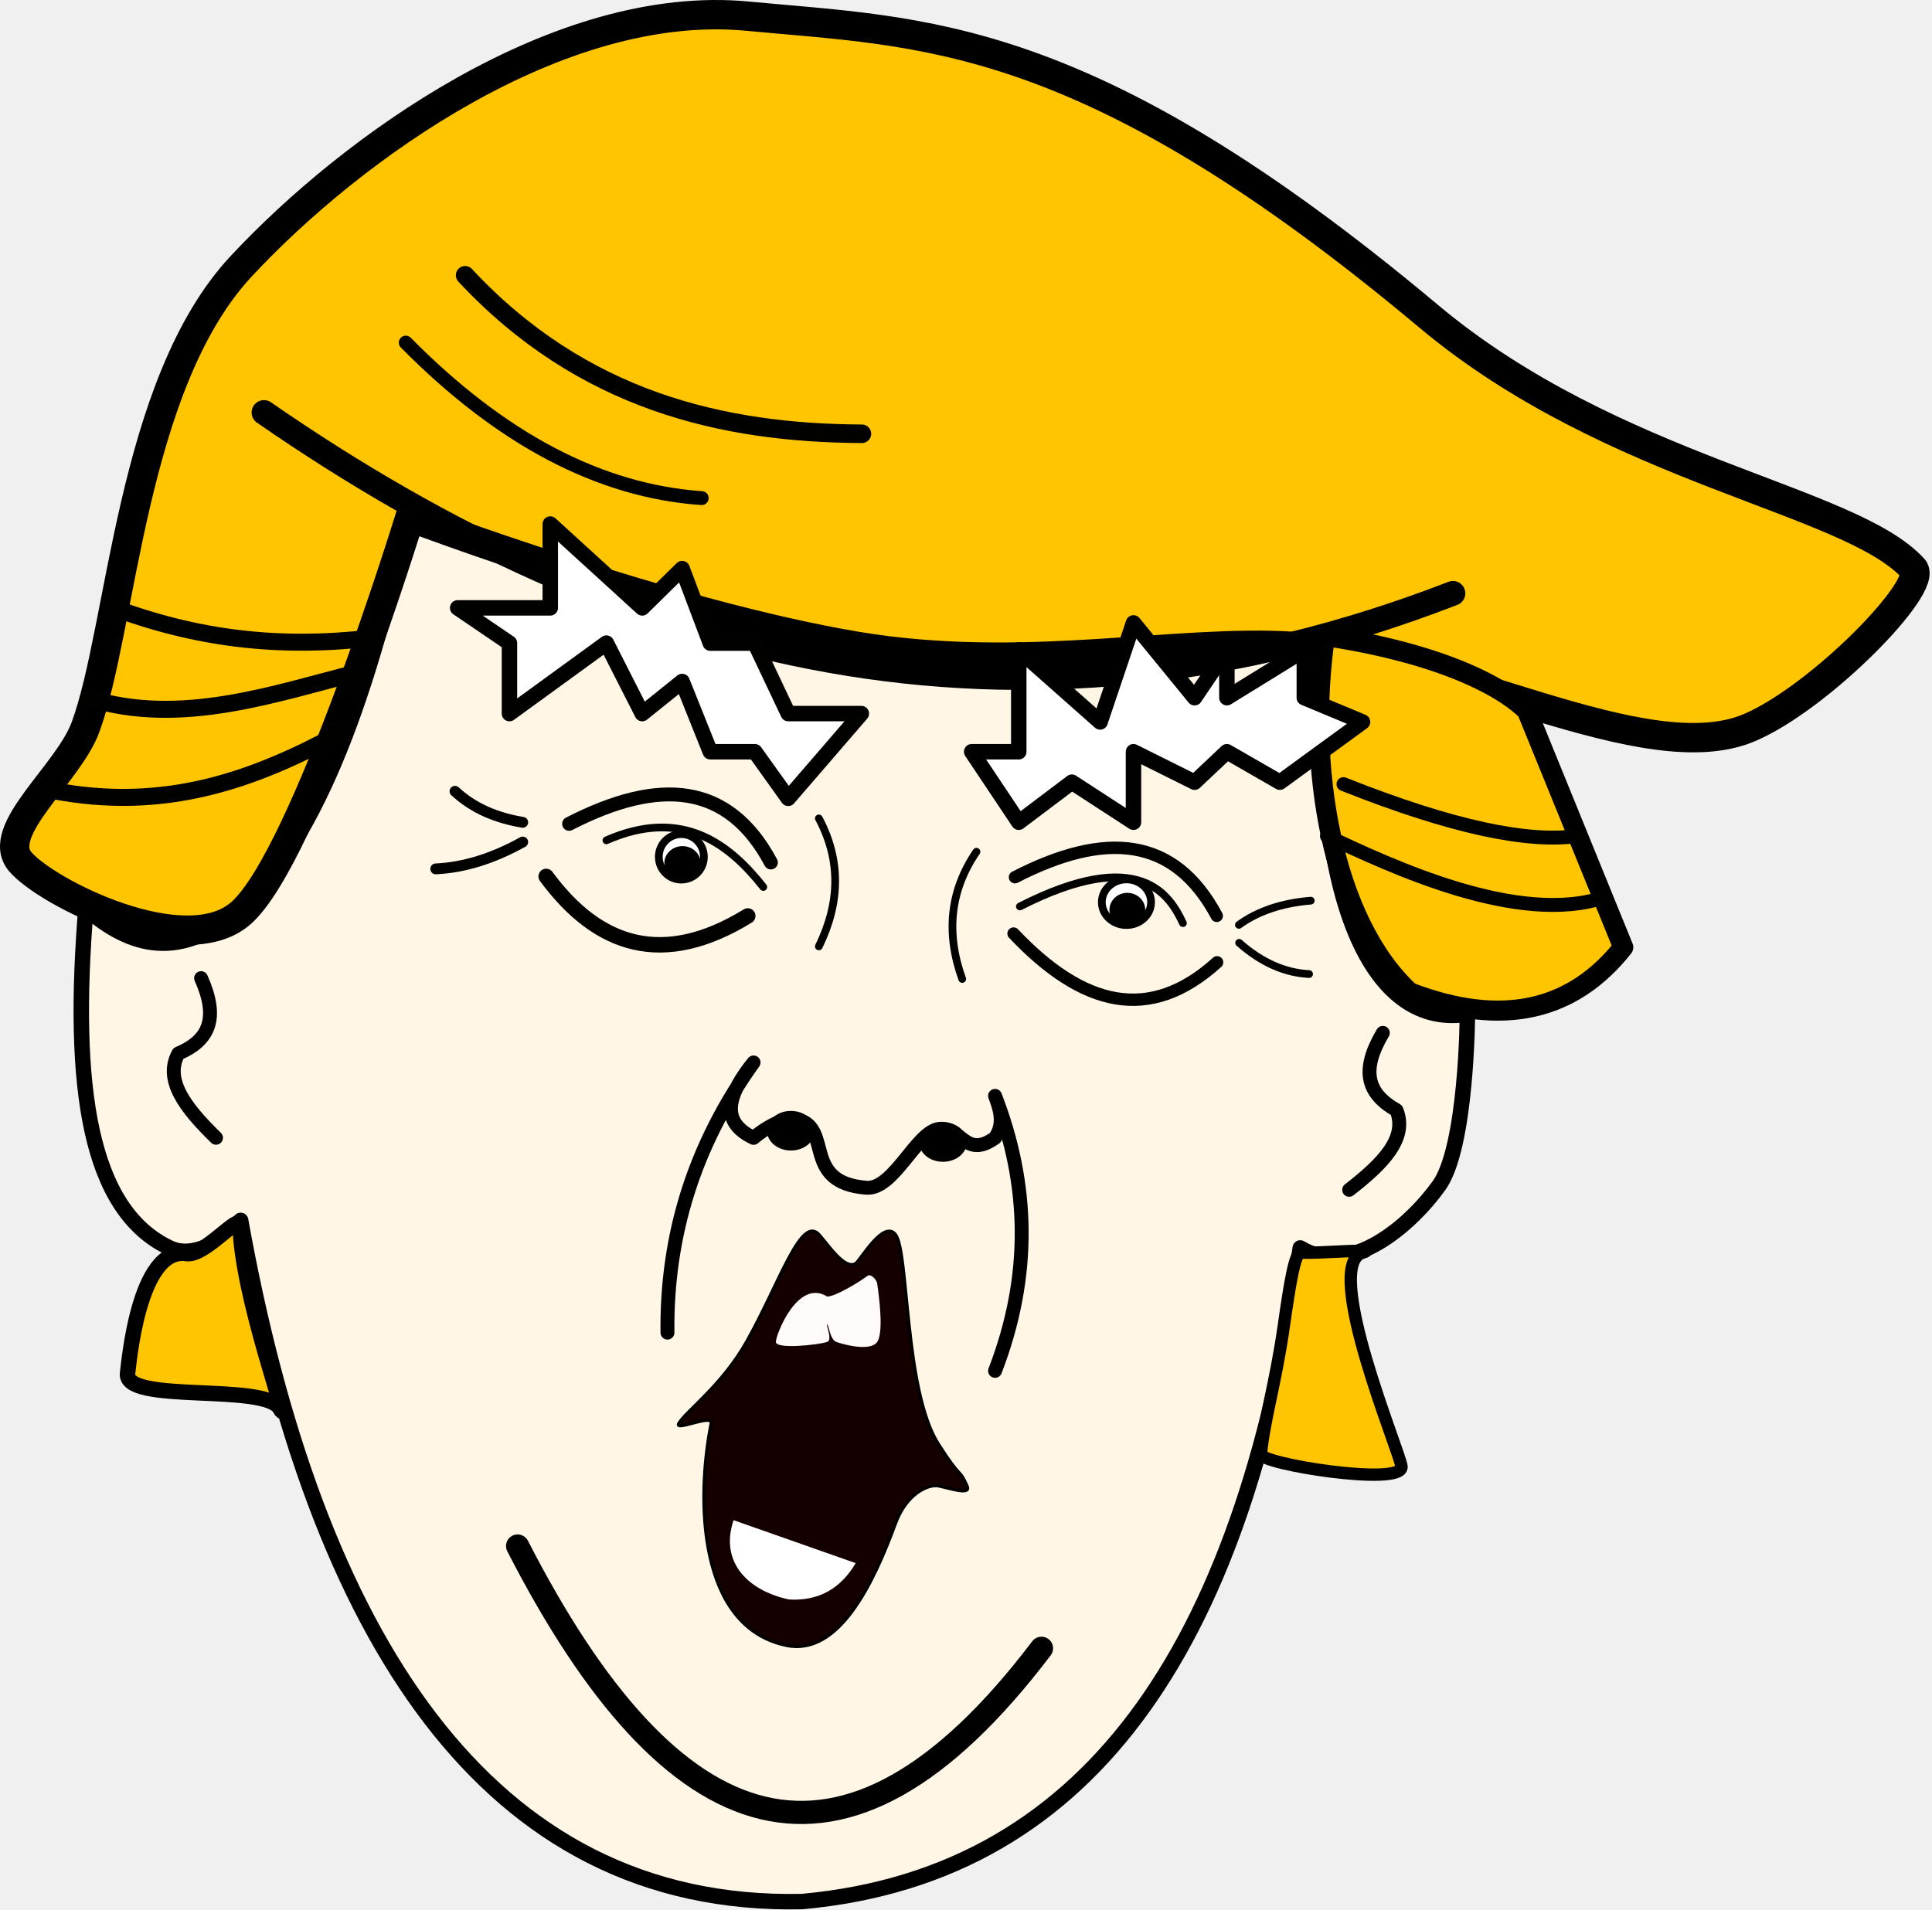
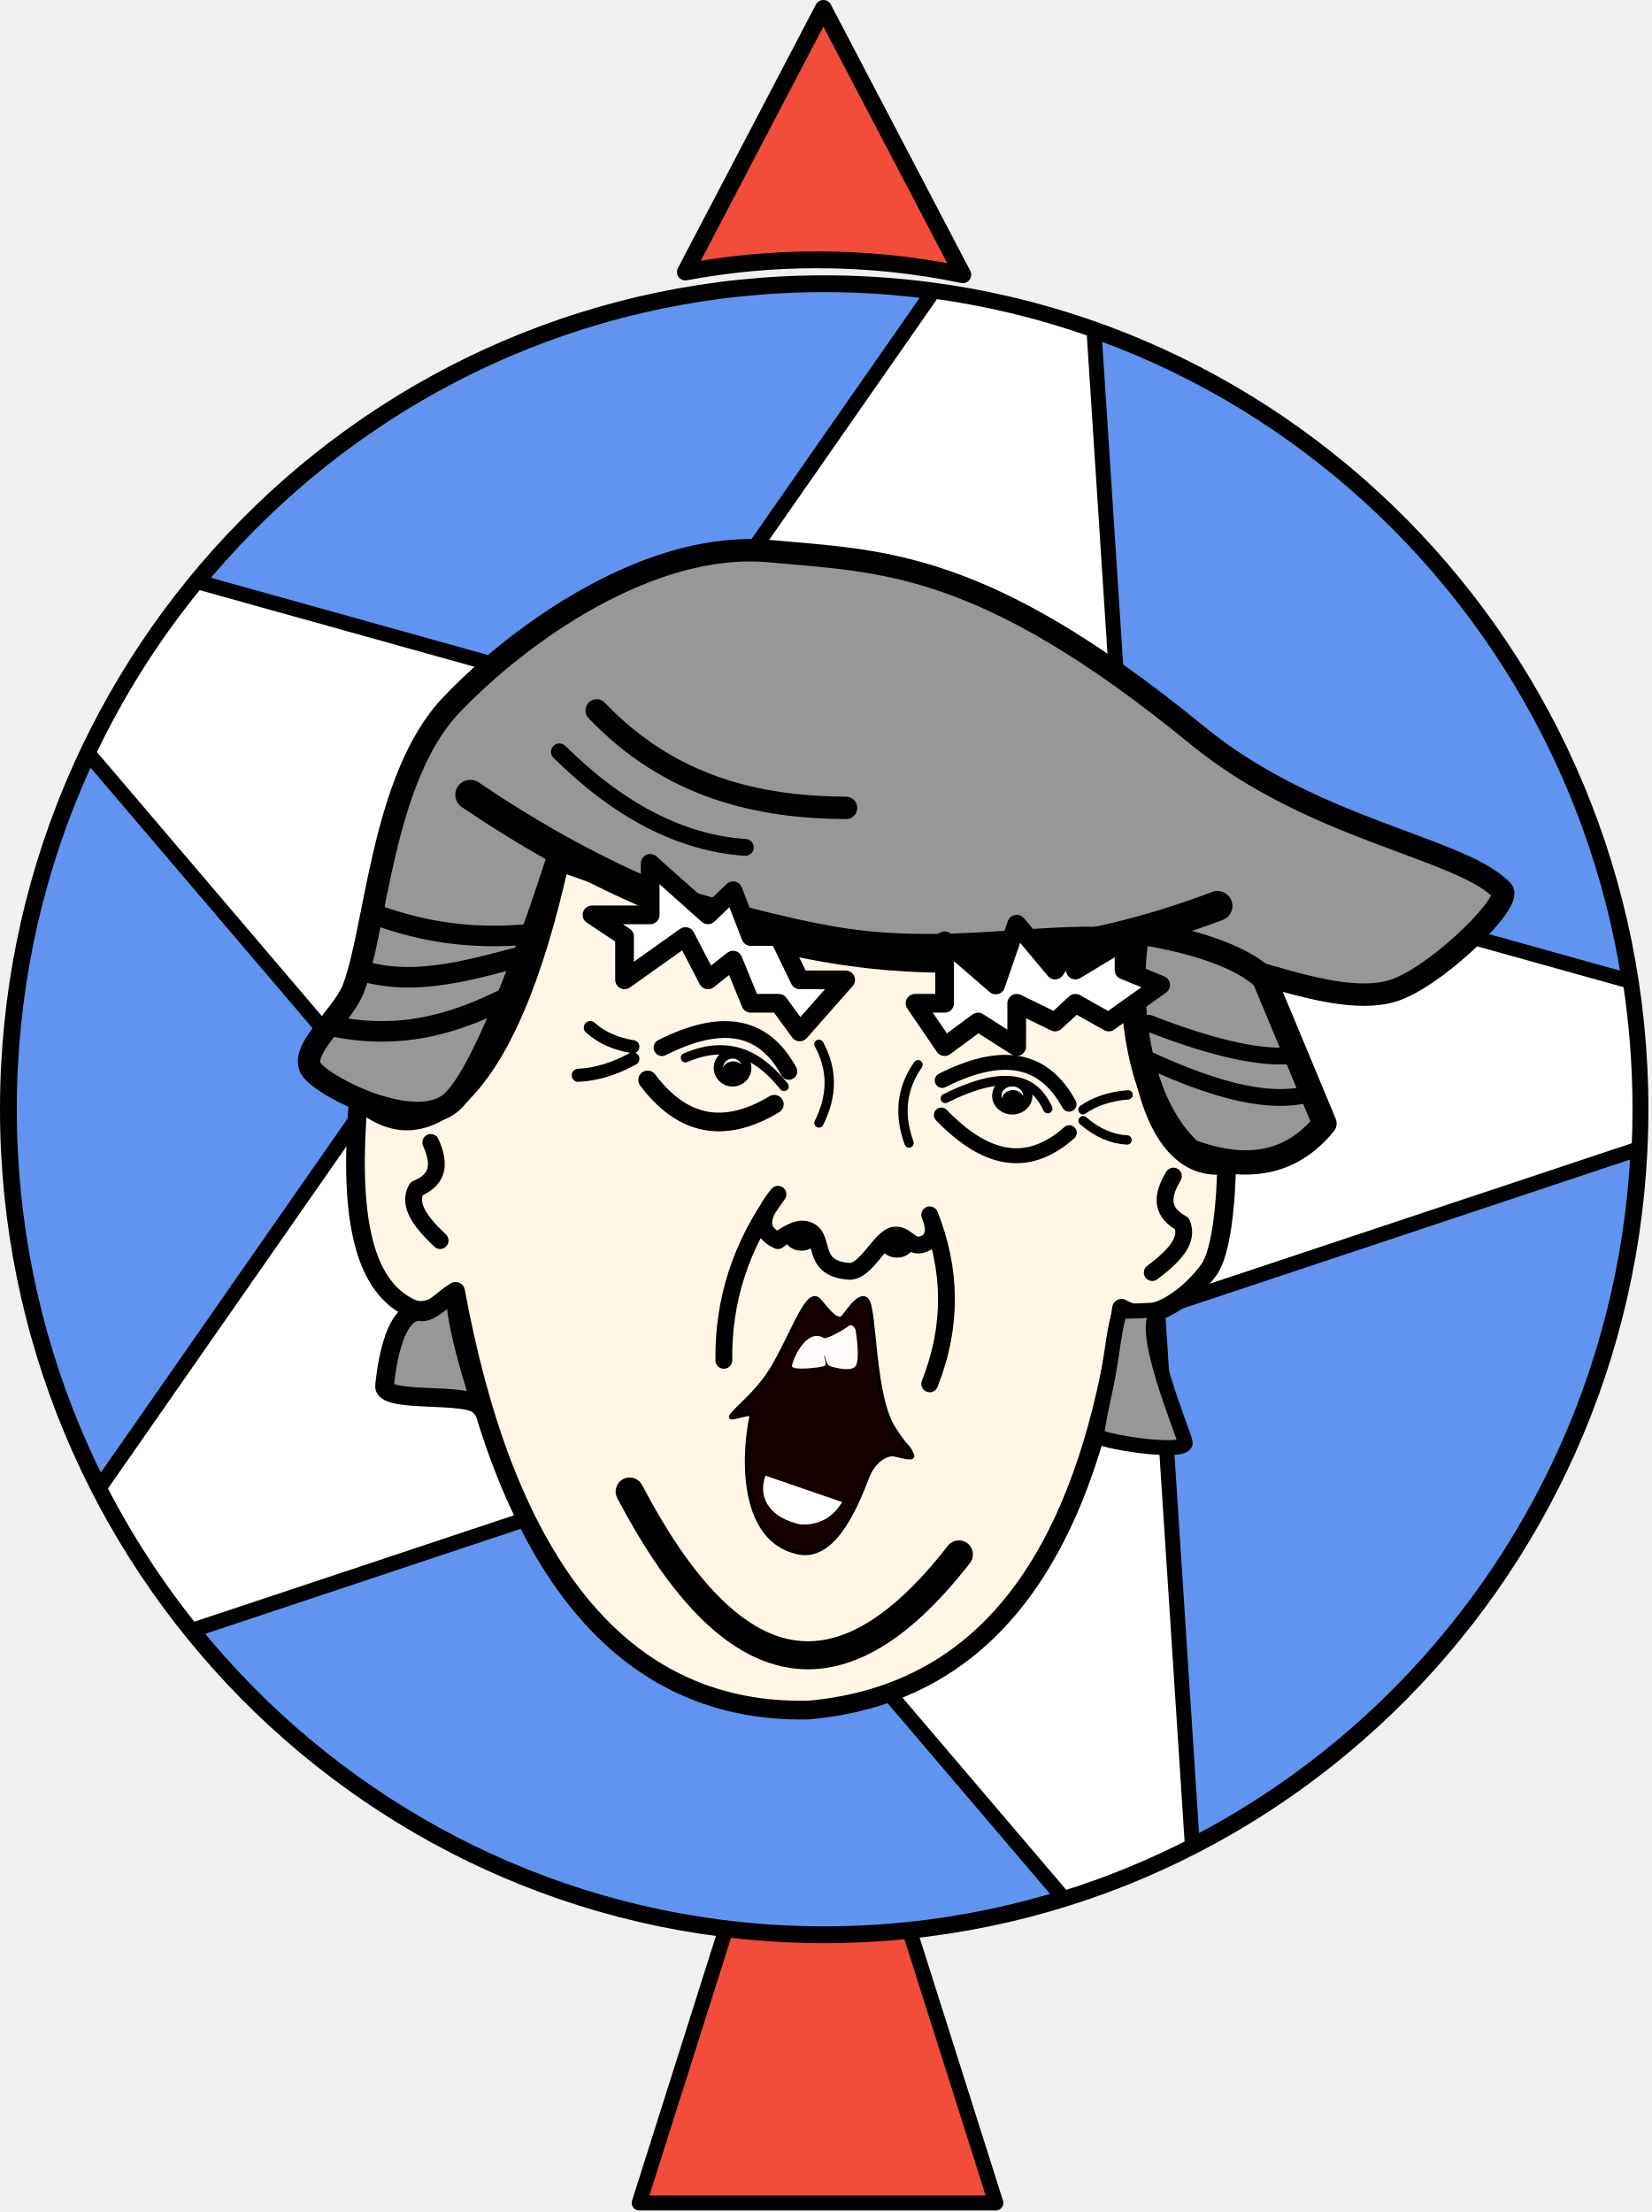
- <svg xmlns="http://www.w3.org/2000/svg" width="100%" height="100%" viewBox="0 0 625 618" version="1.1" xml:space="preserve" style="fill-rule:evenodd;clip-rule:evenodd;stroke-linecap:round;stroke-linejoin:round;stroke-miterlimit:1.5;">
-   <path d="M27.779,293.944c-4.664,57.471 0.967,97.514 27.131,109.838c7.407,3.489 17.072,-1.936 22.937,-8.914c24.068,133.772 79.161,222.629 181.61,220.403c96.457,-8.745 143.952,-88.243 161.172,-211.489c16.231,9.888 35.884,-7.581 44.897,-20.187c9.013,-12.607 9.181,-55.45 9.181,-55.45c-34.252,5.474 -50.782,-46.086 -45.741,-117.724c-149.532,10.567 -205.398,-5.859 -297.003,-43.846c-13.624,63.633 -31.509,106.826 -54.116,127.369c-19.273,16.963 -35.341,12.882 -50.068,0Z" style="fill:#fff6e6;stroke:#000;stroke-width:5px;" />
-   <path d="M6.519,278.771c8.396,10.003 53.383,32.633 71.461,16.659c21.018,-18.573 54.647,-128.097 54.647,-128.097c0,0 84.291,31.779 144.797,41.829c53.755,8.929 103.463,-2.531 141.095,0c50.866,3.422 113.979,40.565 147.456,26.251c22.904,-9.792 58.055,-45.871 53.014,-51.426c-20.475,-22.567 -97.077,-31.584 -156.806,-81.645c-111.425,-93.391 -163.669,-91.69 -220.317,-97.11c-61.064,-5.842 -128.176,42.599 -163.886,80.963c-35.71,38.363 -38.464,117.122 -50.374,149.218c-5.578,15.031 -29.482,33.355 -21.087,43.358Z" style="fill:#ffc500;stroke:#000;stroke-width:9.5px;" />
+ <svg xmlns="http://www.w3.org/2000/svg" width="100%" height="100%" viewBox="0 0 442 592" version="1.1" xml:space="preserve" style="fill-rule:evenodd;clip-rule:evenodd;stroke-linecap:round;stroke-linejoin:round;stroke-miterlimit:1.5;">
+   <path d="M266.516,589.577l-95.462,0l23.865,-75.302l47.732,0l23.865,75.302Z" style="fill:#f24c3a;stroke:#000;stroke-width:4px;" />
+   <ellipse cx="220.571" cy="296.864" rx="218.321" ry="220.928" style="fill:#6194f1;stroke:#010100;stroke-width:4.5px;" />
+   <path d="M249.812,77.905c14.839,2.013 29.208,5.538 42.95,10.415l8.878,136.756l134.639,37.543c1.72,11.162 2.612,22.599 2.612,34.245c0,3.541 -0.082,7.062 -0.246,10.562l-128.874,42.898l9.329,143.71c-10.971,5.63 -22.474,10.35 -34.412,14.061l-99.17,-116.411l-134.203,44.672c-9.485,-11.768 -17.797,-24.542 -24.753,-38.139l74.033,-106.22l-77.023,-90.413c7.838,-16.55 17.653,-31.962 29.135,-45.921l119.655,33.365l77.45,-111.123Z" style="fill:#fff;stroke:#010100;stroke-width:4px;" />
+   <path d="M257.668,73.525c-12.596,-2.619 -25.627,-3.993 -38.967,-3.993c-12.044,0 -23.837,1.12 -35.285,3.265l36.936,-70.547l37.316,71.275Z" style="fill:#f24c3a;stroke:#010100;stroke-width:4.5px;" />
+   <path d="M95.899,294.296c-2.425,29.22 0.502,49.579 14.105,55.844c3.851,1.774 8.876,-0.983 11.925,-4.532c12.513,68.013 41.155,113.19 94.417,112.059c50.147,-4.447 74.84,-44.865 83.792,-107.527c8.438,5.028 18.656,-3.854 23.341,-10.263c4.686,-6.409 4.774,-28.192 4.774,-28.192c-17.808,2.783 -26.402,-23.431 -23.781,-59.853c-77.74,5.372 -106.784,-2.98 -154.409,-22.293c-7.083,32.353 -16.381,54.313 -28.134,64.757c-10.02,8.625 -18.373,6.55 -26.03,0Z" style="fill:#fff6e6;stroke:#000;stroke-width:5px;" />
+   <path d="M83.622,286.582c4.365,5.086 27.754,16.592 37.152,8.47c10.927,-9.443 28.41,-65.128 28.41,-65.128c0,0 43.823,16.158 75.279,21.267c27.947,4.54 53.79,-1.287 73.354,0c26.445,1.74 59.256,20.624 76.661,13.347c11.907,-4.979 30.182,-23.322 27.562,-26.147c-10.645,-11.473 -50.47,-16.057 -81.522,-41.51c-57.929,-47.482 -85.091,-46.617 -114.541,-49.373c-31.747,-2.97 -66.638,21.659 -85.203,41.164c-18.565,19.505 -19.997,59.548 -26.189,75.866c-2.9,7.642 -15.328,16.958 -10.963,22.044Z" style="fill:#979797;stroke:#000;stroke-width:6px;" />
  <g>
-     <path d="M219.586,460.535c2.329,-3.946 14.161,-12.436 22.135,-26.766c10.726,-19.275 17.444,-40.72 23.259,-34.283c2.982,3.3 8.315,11.538 11.835,9.314c1.425,-0.9 9.041,-14.414 12.916,-9.314c4.259,5.605 2.844,50.491 13.835,67.734c7.825,12.275 6.5,7.416 9.289,13.567c1.464,3.229 -5.709,0.693 -9.289,0c-3.329,-0.645 -10.352,2.598 -13.835,12.063c-7.201,19.569 -18.366,43.114 -35.387,39.542c-28.691,-6.022 -29.206,-47.184 -24.296,-71.857c0.646,-3.243 -12.156,2.869 -10.462,0Z" style="fill:#150000;stroke:#000;stroke-width:1px;" />
-     <path d="M237.306,491.869l39.509,13.899c-4.88,8.266 -12.004,12.327 -21.592,11.767c-13.987,-3.071 -22.327,-12.593 -17.917,-25.666Z" style="fill:#fff;" />
-     <path d="M250.998,434.197c0,2.448 13.828,0.943 16.593,0c1.841,-0.627 -0.493,-5.655 0,-5.655c0.493,0 0.9,4.936 2.957,5.655c2.696,0.943 11.018,3.148 13.221,0c2.204,-3.148 0.525,-15.327 0,-18.889c-0.191,-1.296 -2.09,-3.306 -3.147,-2.487c-2.304,1.785 -10.432,6.755 -13.031,6.688c-9.478,-5.91 -16.593,12.24 -16.593,14.688Z" style="fill:#fffbfb;" />
+     <path d="M195.617,378.995c1.211,-2.006 7.363,-6.323 11.508,-13.609c5.577,-9.799 9.069,-20.702 12.093,-17.43c1.55,1.678 4.323,5.867 6.152,4.736c0.741,-0.458 4.701,-7.329 6.715,-4.736c2.215,2.85 1.479,25.671 7.193,34.438c4.068,6.241 3.379,3.77 4.829,6.898c0.762,1.642 -2.968,0.352 -4.829,0c-1.731,-0.328 -5.382,1.321 -7.193,6.133c-3.743,9.949 -9.548,21.92 -18.397,20.104c-14.916,-3.062 -15.184,-23.989 -12.631,-36.534c0.335,-1.649 -6.32,1.459 -5.44,0Z" style="fill:#150000;stroke:#000;stroke-width:1px;" />
+     <path d="M204.83,394.926l20.54,7.067c-2.537,4.202 -6.24,6.267 -11.225,5.982c-7.272,-1.561 -11.608,-6.402 -9.315,-13.049Z" style="fill:#fff;" />
+     <path d="M211.948,365.604c0,1.245 7.189,0.48 8.627,0c0.957,-0.319 -0.256,-2.875 0,-2.875c0.256,0 0.468,2.51 1.537,2.875c1.402,0.48 5.728,1.601 6.874,0c1.145,-1.6 0.273,-7.792 0,-9.604c-0.099,-0.658 -1.087,-1.68 -1.637,-1.264c-1.197,0.908 -5.423,3.435 -6.774,3.401c-4.928,-3.005 -8.627,6.223 -8.627,7.467Z" style="fill:#fffbfb;" />
  </g>
-   <path d="M428.643,205.777c-6.146,41.872 2.15,91.939 27.419,115.317c30.212,11.574 52.847,5.836 69.055,-14.591l-31.182,-76.574c-8.837,-8.617 -29.482,-18.763 -65.292,-24.152Z" style="fill:#ffc500;stroke:#000;stroke-width:6.5px;" />
-   <path d="M196.166,271.894c24.701,-10.821 39.849,1.341 50.756,15.096" style="fill:none;stroke:#010100;stroke-width:2.5px;" />
-   <path d="M329.932,293.299c39.001,-19.863 48.56,-3.502 52.745,5.392" style="fill:none;stroke:#010100;stroke-width:2.5px;" />
-   <path d="M85.397,133.467c116.89,80.897 242.685,113.496 384.628,58.511" style="fill:none;stroke:#000;stroke-width:8px;" />
-   <path d="M167.447,500.232c49.759,97.032 105.198,117.849 169.468,33.091" style="fill:none;stroke:#000;stroke-width:7.5px;" />
-   <path d="M65.052,316.486c5.667,12.749 2.889,20.025 -7.346,24.377c-4.705,8.585 2.338,17.693 12.17,27.276" style="fill:none;stroke:#000;stroke-width:4.5px;" />
-   <path d="M447.347,334.193c-7.136,12.042 -5.235,19.577 4.419,25.027c3.661,9.047 -4.412,17.32 -15.311,25.758" style="fill:none;stroke:#000;stroke-width:4.5px;" />
-   <path d="M264.895,264.802c7.102,13.316 6.992,27.129 0,41.417" style="fill:none;stroke:#010100;stroke-width:2.5px;" />
-   <path d="M315.885,275.586c-8.543,12.501 -9.971,26.245 -4.609,41.177" style="fill:none;stroke:#010100;stroke-width:2.5px;" />
-   <path d="M176.688,283.576c16.878,22.904 38.006,29.51 65.215,12.794" style="fill:none;stroke:#010100;stroke-width:5px;" />
-   <path d="M184.106,266.561c29.208,-15.029 51.536,-13.254 65.275,12.509" style="fill:none;stroke:#010100;stroke-width:4.5px;" />
-   <path d="M328.343,283.828c29.208,-15.028 51.536,-13.254 65.275,12.51" style="fill:none;stroke:#010100;stroke-width:4px;" />
-   <path d="M327.885,302.061c22.315,23.601 43.971,29.144 65.847,9.306" style="fill:none;stroke:#010100;stroke-width:4px;" />
-   <ellipse cx="220.415" cy="277.245" rx="7.293" ry="7.36" style="fill:#fff;stroke:#010100;stroke-width:2.5px;" />
-   <ellipse cx="220.786" cy="279.276" rx="5.873" ry="5.502" />
-   <ellipse cx="255.865" cy="365.853" rx="6.493" ry="5.16" style="stroke:#010100;stroke-width:2.5px;" />
-   <ellipse cx="305.05" cy="369.499" rx="6.493" ry="5.16" style="stroke:#010100;stroke-width:2.5px;" />
-   <ellipse cx="364.405" cy="291.92" rx="7.964" ry="7.387" style="fill:#fff;stroke:#010100;stroke-width:2.5px;" />
-   <ellipse cx="364.696" cy="294.391" rx="5.785" ry="5.502" />
-   <path d="M423.484,315.167c-7.81,-0.412 -15.362,-3.689 -22.63,-10.114" style="fill:none;stroke:#010100;stroke-width:2.5px;" />
-   <path d="M147.189,256.024c6.309,5.818 13.809,8.682 21.913,10.052" style="fill:none;stroke:#010100;stroke-width:3.5px;" />
-   <path d="M140.96,281.135c9.298,-0.42 18.683,-3.448 28.142,-8.688" style="fill:none;stroke:#010100;stroke-width:3.5px;" />
-   <path d="M424.03,291.416c-9.503,0.787 -17.199,3.453 -23.249,7.831" style="fill:none;stroke:#010100;stroke-width:2.5px;" />
-   <path d="M207.756,196.687l-29.744,-27.132l0,27.132l-29.962,0l16.758,11.398l0,22.803l31.358,-22.803l11.59,22.803l12.915,-10.38l9.098,22.722l14.429,0l10.791,15.076l23.656,-27.418l-23.656,0l-10.791,-22.803l-14.429,0l-9.098,-24.108l-12.915,12.71Z" style="fill:#fff;stroke:#010100;stroke-width:5px;" />
-   <path d="M314.337,243.23l15.232,22.81l17.18,-12.955l19.931,12.955l0,-22.81l19.764,9.855l10.452,-9.855l17.139,9.855l26.742,-19.493l-18.832,-7.845l0,-15.45l-25.049,15.45l0,-15.45l-10.452,15.45l-19.764,-24.195l-10.791,32.04l-26.32,-23.295l0,32.933l-15.232,0Z" style="fill:#fff;stroke:#000;stroke-width:5px;" />
-   <path d="M215.923,431.183c-0.379,-31.224 8.54,-60.441 27.852,-87.415c-8.29,10.266 -11.113,19.125 0,24.398c0,0 8.381,-7.282 14.228,-5.917c11.457,2.676 1.233,20.424 22.255,22.057c8.953,0.695 16.291,-18.443 23.741,-19.068c7.125,-0.598 8.323,9.79 17.899,2.928c3.11,-4.541 1.686,-9.066 0,-13.591c11.033,28.446 11.936,58.006 0,88.978" style="fill:none;stroke:#000;stroke-width:4.5px;" />
-   <path d="M60.387,405.606c-15.756,-2.382 -18.748,36.493 -19.102,38.573c-1.749,10.274 44.784,3.056 49.341,11.622c3.858,7.253 -12.563,-36.627 -12.926,-59.414c-0.065,-4.036 -11.508,10.096 -17.313,9.219Z" style="fill:#ffc500;stroke:#000;stroke-width:5px;" />
-   <path d="M440.965,405.255c-13.759,3.82 12.387,65.71 12.434,69.366c0.08,6.381 -45.781,-0.987 -45.49,-4.13c1.043,-11.285 4.672,-22.393 7.408,-41.508c1.852,-12.937 3.521,-23.9 5.544,-23.728c5.216,0.444 25.352,-1.457 20.104,0Z" style="fill:#ffc500;stroke:#000;stroke-width:4px;" />
-   <path d="M35.494,196.17c28.373,10.755 55.116,13.661 84.671,10.292" style="fill:none;stroke:#010100;stroke-width:5.5px;" />
-   <path d="M28.637,225.878c29.935,9.363 60.306,-1.545 87.761,-8.426" style="fill:none;stroke:#010100;stroke-width:5.5px;" />
-   <path d="M16.624,255.695c36.994,7.263 65.865,-3.615 93.046,-18.265" style="fill:none;stroke:#010100;stroke-width:5.5px;" />
-   <path d="M434.61,253.713c35.566,14.141 59.756,18.97 75.401,16.806" style="fill:none;stroke:#010100;stroke-width:4.5px;" />
-   <path d="M429.263,270.514c20.675,9.739 62.025,29.219 89.78,19.789" style="fill:none;stroke:#010100;stroke-width:4.5px;" />
-   <path d="M131.271,110.857c30.633,31.011 62.522,48.007 95.727,50.315" style="fill:none;stroke:#010100;stroke-width:4.5px;" />
-   <path d="M150.467,89.069c37.919,40.677 83.392,51.067 128.358,51.285" style="fill:none;stroke:#010100;stroke-width:6px;" />
+   <path d="M304.304,249.47c-3.195,21.289 1.118,46.744 14.255,58.63c15.707,5.885 27.475,2.967 35.902,-7.419l-16.212,-38.932c-4.594,-4.38 -15.327,-9.539 -33.945,-12.279Z" style="fill:#979797;stroke:#000;stroke-width:6.5px;" />
+   <path d="M183.442,283.085c12.842,-5.501 20.717,0.682 26.387,7.676" style="fill:none;stroke:#010100;stroke-width:2.5px;" />
+   <path d="M252.986,293.968c20.276,-10.099 25.245,-1.78 27.421,2.742" style="fill:none;stroke:#010100;stroke-width:2.5px;" />
+   <path d="M125.854,212.706c60.77,41.13 126.169,57.704 199.964,29.748" style="fill:none;stroke:#000;stroke-width:8px;" />
+   <path d="M168.511,399.178c25.869,49.334 54.692,59.917 88.105,16.824" style="fill:none;stroke:#000;stroke-width:7.5px;" />
+   <path d="M115.277,305.757c2.946,6.482 1.502,10.182 -3.819,12.394c-2.446,4.365 1.215,8.996 6.327,13.868" style="fill:none;stroke:#000;stroke-width:4.5px;" />
+   <path d="M314.028,314.76c-3.709,6.122 -2.721,9.953 2.298,12.724c1.903,4.6 -2.294,8.806 -7.96,13.096" style="fill:none;stroke:#000;stroke-width:4.5px;" />
+   <path d="M219.173,279.48c3.693,6.77 3.635,13.793 0,21.057" style="fill:none;stroke:#010100;stroke-width:2.5px;" />
+   <path d="M245.682,284.963c-4.441,6.355 -5.183,13.344 -2.396,20.935" style="fill:none;stroke:#010100;stroke-width:2.5px;" />
+   <path d="M173.315,289.025c8.775,11.645 19.759,15.003 33.905,6.505" style="fill:none;stroke:#010100;stroke-width:5px;" />
+   <path d="M177.172,280.374c15.185,-7.641 26.793,-6.739 33.936,6.36" style="fill:none;stroke:#010100;stroke-width:4.5px;" />
+   <path d="M252.159,289.153c15.185,-7.641 26.793,-6.738 33.936,6.36" style="fill:none;stroke:#010100;stroke-width:4px;" />
+   <path d="M251.921,298.423c11.602,11.999 22.86,14.818 34.233,4.732" style="fill:none;stroke:#010100;stroke-width:4px;" />
+   <ellipse cx="196.049" cy="285.806" rx="3.791" ry="3.742" style="fill:#fff;stroke:#010100;stroke-width:2.5px;" />
+   <ellipse cx="196.242" cy="286.839" rx="3.054" ry="2.797" />
+   <ellipse cx="214.479" cy="330.857" rx="3.376" ry="2.623" style="stroke:#010100;stroke-width:2.5px;" />
+   <ellipse cx="240.05" cy="332.71" rx="3.376" ry="2.623" style="stroke:#010100;stroke-width:2.5px;" />
+   <ellipse cx="270.907" cy="293.267" rx="4.14" ry="3.756" style="fill:#fff;stroke:#010100;stroke-width:2.5px;" />
+   <ellipse cx="271.059" cy="294.524" rx="3.008" ry="2.797" />
+   <path d="M301.622,305.087c-4.06,-0.21 -7.986,-1.876 -11.765,-5.142" style="fill:none;stroke:#010100;stroke-width:2.5px;" />
+   <path d="M157.979,275.017c3.28,2.958 7.179,4.414 11.392,5.11" style="fill:none;stroke:#010100;stroke-width:3.5px;" />
+   <path d="M154.741,287.784c4.834,-0.214 9.713,-1.753 14.63,-4.417" style="fill:none;stroke:#010100;stroke-width:3.5px;" />
+   <path d="M301.906,293.011c-4.941,0.4 -8.942,1.756 -12.087,3.982" style="fill:none;stroke:#010100;stroke-width:2.5px;" />
+   <path d="M189.467,244.848l-15.464,-13.794l0,13.794l-15.576,0l8.712,5.795l0,11.594l16.303,-11.594l6.025,11.594l6.715,-5.277l4.729,11.552l7.502,0l5.61,7.665l12.299,-13.94l-12.299,0l-5.61,-11.594l-7.502,0l-4.729,-12.256l-6.715,6.461Z" style="fill:#fff;stroke:#010100;stroke-width:5px;" />
+   <path d="M244.878,268.512l7.919,11.598l8.931,-6.588l10.362,6.588l0,-11.598l10.275,5.01l5.435,-5.01l8.91,5.01l13.903,-9.91l-9.791,-3.988l0,-7.856l-13.022,7.856l0,-7.856l-5.435,7.856l-10.275,-12.302l-5.61,16.29l-13.683,-11.844l0,16.744l-7.919,0Z" style="fill:#fff;stroke:#000;stroke-width:5px;" />
+   <path d="M193.713,364.072c-0.197,-15.875 4.44,-30.73 14.48,-44.444c-4.31,5.22 -5.777,9.724 0,12.405c0,0 4.357,-3.703 7.397,-3.009c5.957,1.361 0.641,10.384 11.57,11.214c4.655,0.354 8.47,-9.376 12.343,-9.694c3.704,-0.304 4.327,4.978 9.306,1.489c1.616,-2.309 0.876,-4.61 0,-6.91c5.736,14.462 6.205,29.491 0,45.238" style="fill:none;stroke:#000;stroke-width:4.5px;" />
+   <path d="M112.851,351.068c-8.191,-1.211 -9.746,18.554 -9.93,19.612c-0.91,5.223 23.282,1.553 25.651,5.908c2.006,3.688 -6.531,-18.622 -6.72,-30.207c-0.033,-2.052 -5.983,5.133 -9.001,4.687Z" style="fill:#979797;stroke:#000;stroke-width:5px;" />
+   <path d="M310.711,350.889c-7.154,1.943 6.44,33.409 6.464,35.268c0.041,3.244 -23.801,-0.502 -23.65,-2.1c0.542,-5.738 2.429,-11.385 3.851,-21.104c0.963,-6.577 1.831,-12.151 2.883,-12.064c2.712,0.226 13.18,-0.74 10.452,0Z" style="fill:#979797;stroke:#000;stroke-width:4px;" />
+   <path d="M99.91,244.586c14.751,5.468 28.654,6.946 44.019,5.233" style="fill:none;stroke:#010100;stroke-width:5.5px;" />
+   <path d="M96.345,259.69c15.563,4.761 31.353,-0.785 45.626,-4.284" style="fill:none;stroke:#010100;stroke-width:5.5px;" />
+   <path d="M90.1,274.85c19.232,3.692 34.242,-1.838 48.373,-9.287" style="fill:none;stroke:#010100;stroke-width:5.5px;" />
+   <path d="M307.407,273.842c18.49,7.19 31.066,9.645 39.2,8.544" style="fill:none;stroke:#010100;stroke-width:4.5px;" />
+   <path d="M304.627,282.384c10.748,4.952 32.246,14.855 46.676,10.061" style="fill:none;stroke:#010100;stroke-width:4.5px;" />
+   <path d="M149.703,201.211c15.926,15.766 32.505,24.407 49.768,25.581" style="fill:none;stroke:#010100;stroke-width:4.5px;" />
+   <path d="M159.683,190.133c19.714,20.681 43.355,25.964 66.733,26.074" style="fill:none;stroke:#010100;stroke-width:6px;" />
</svg>
